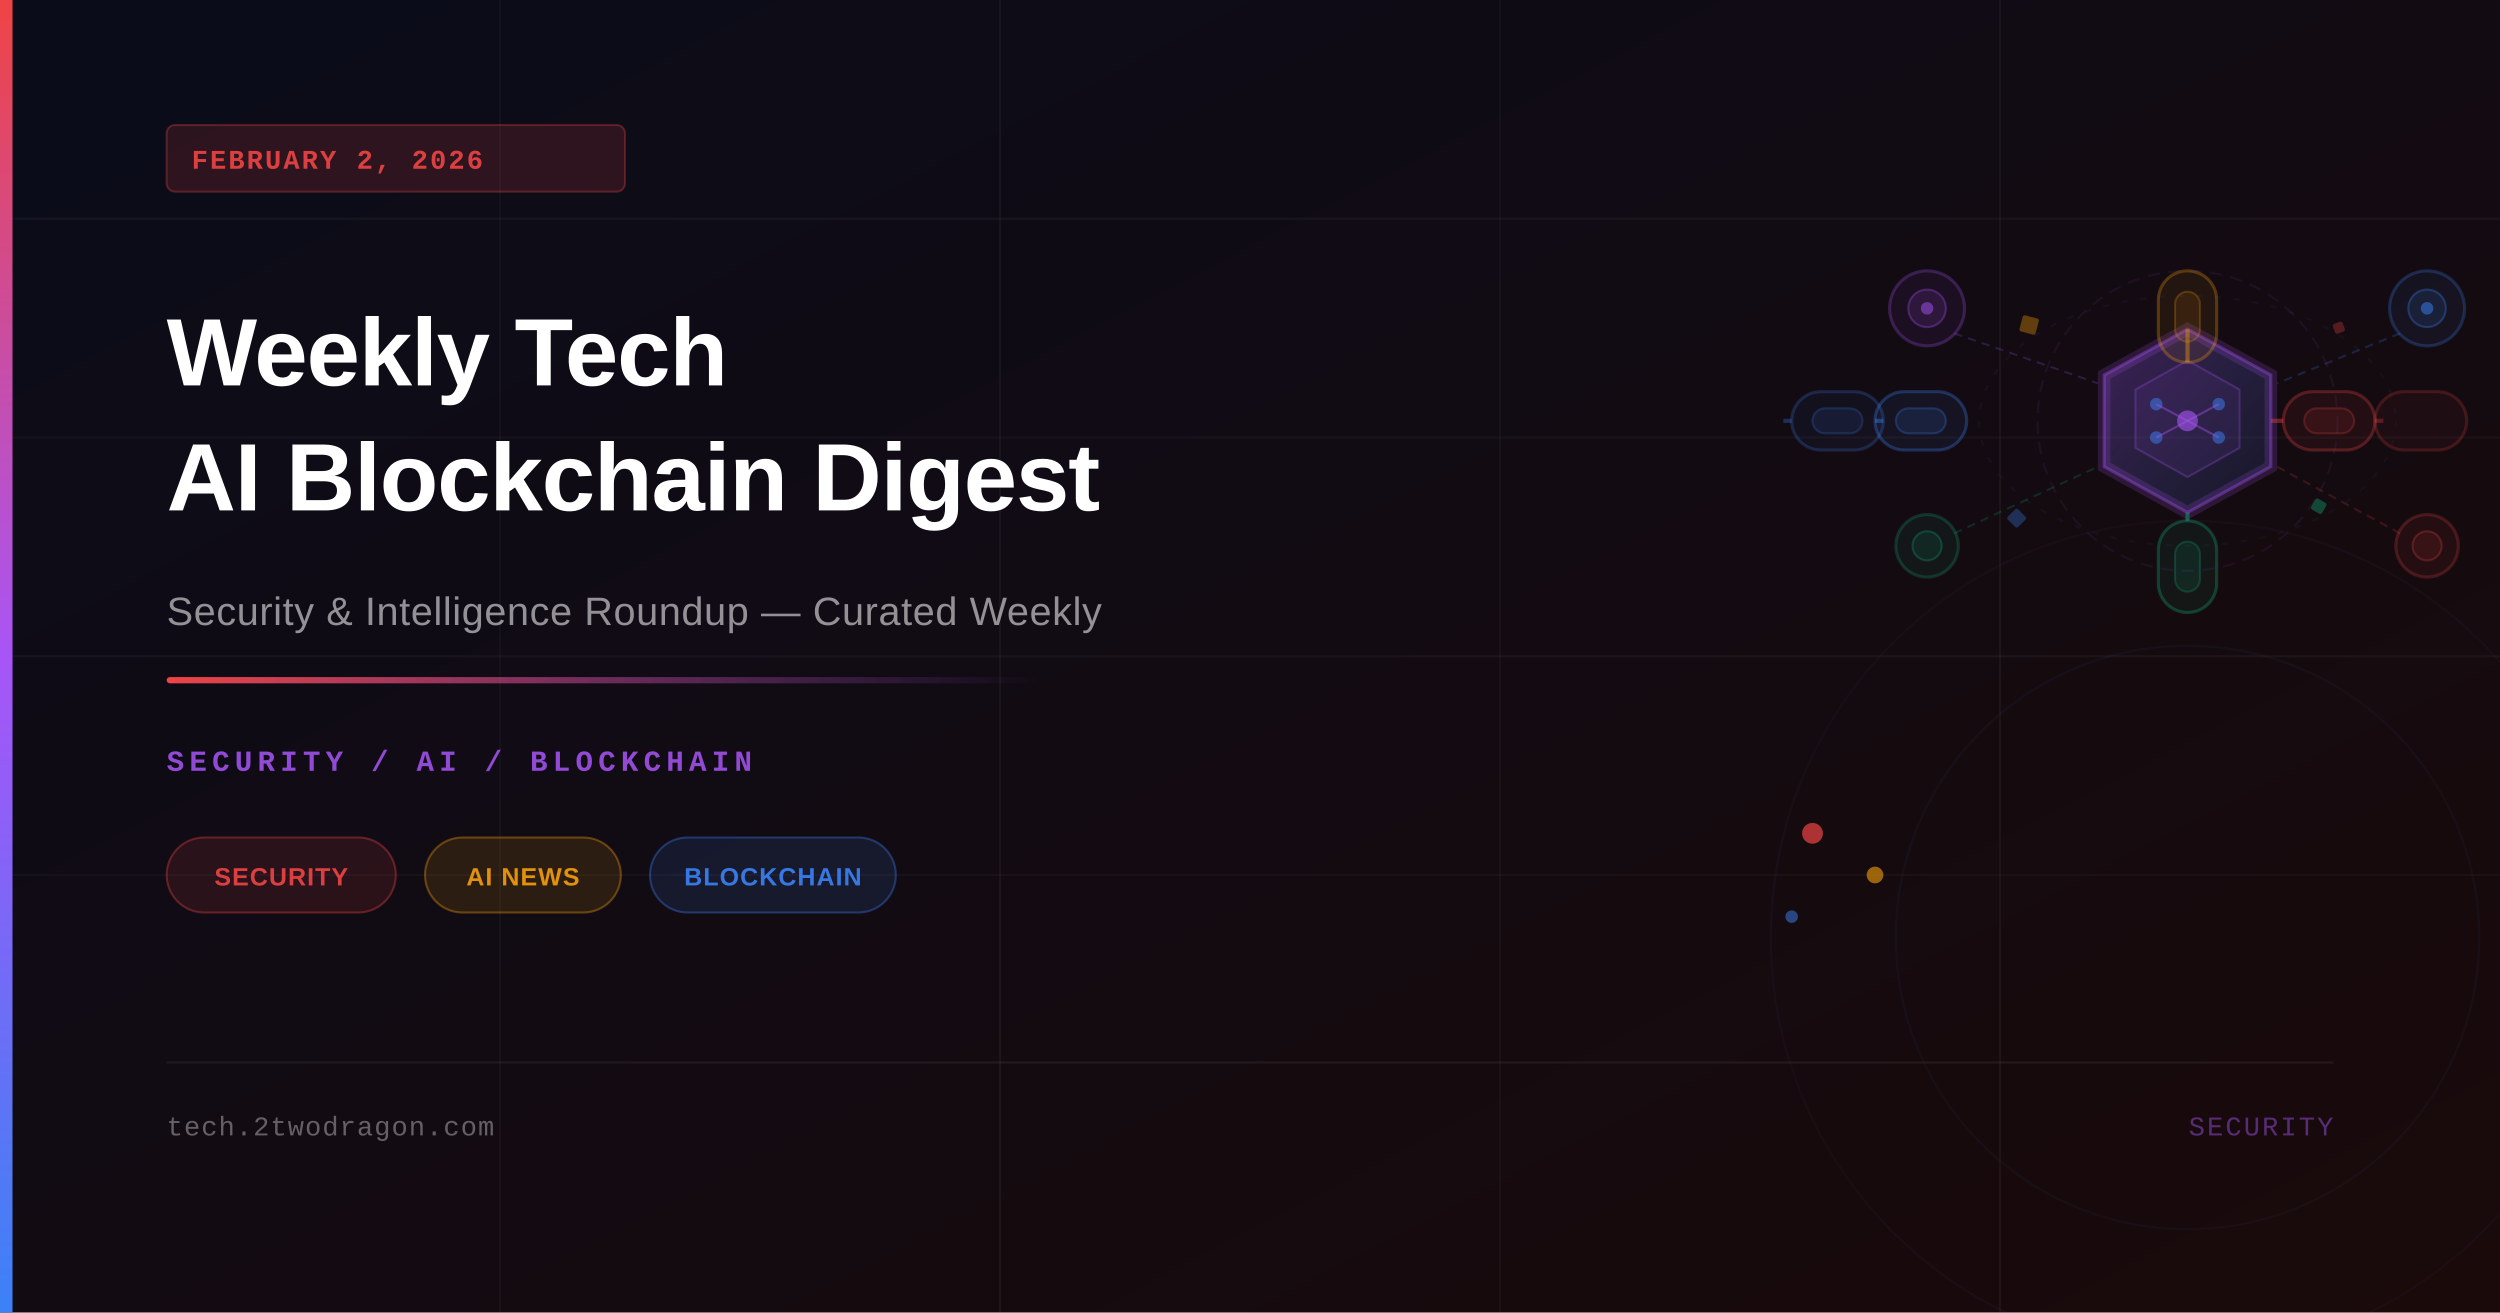
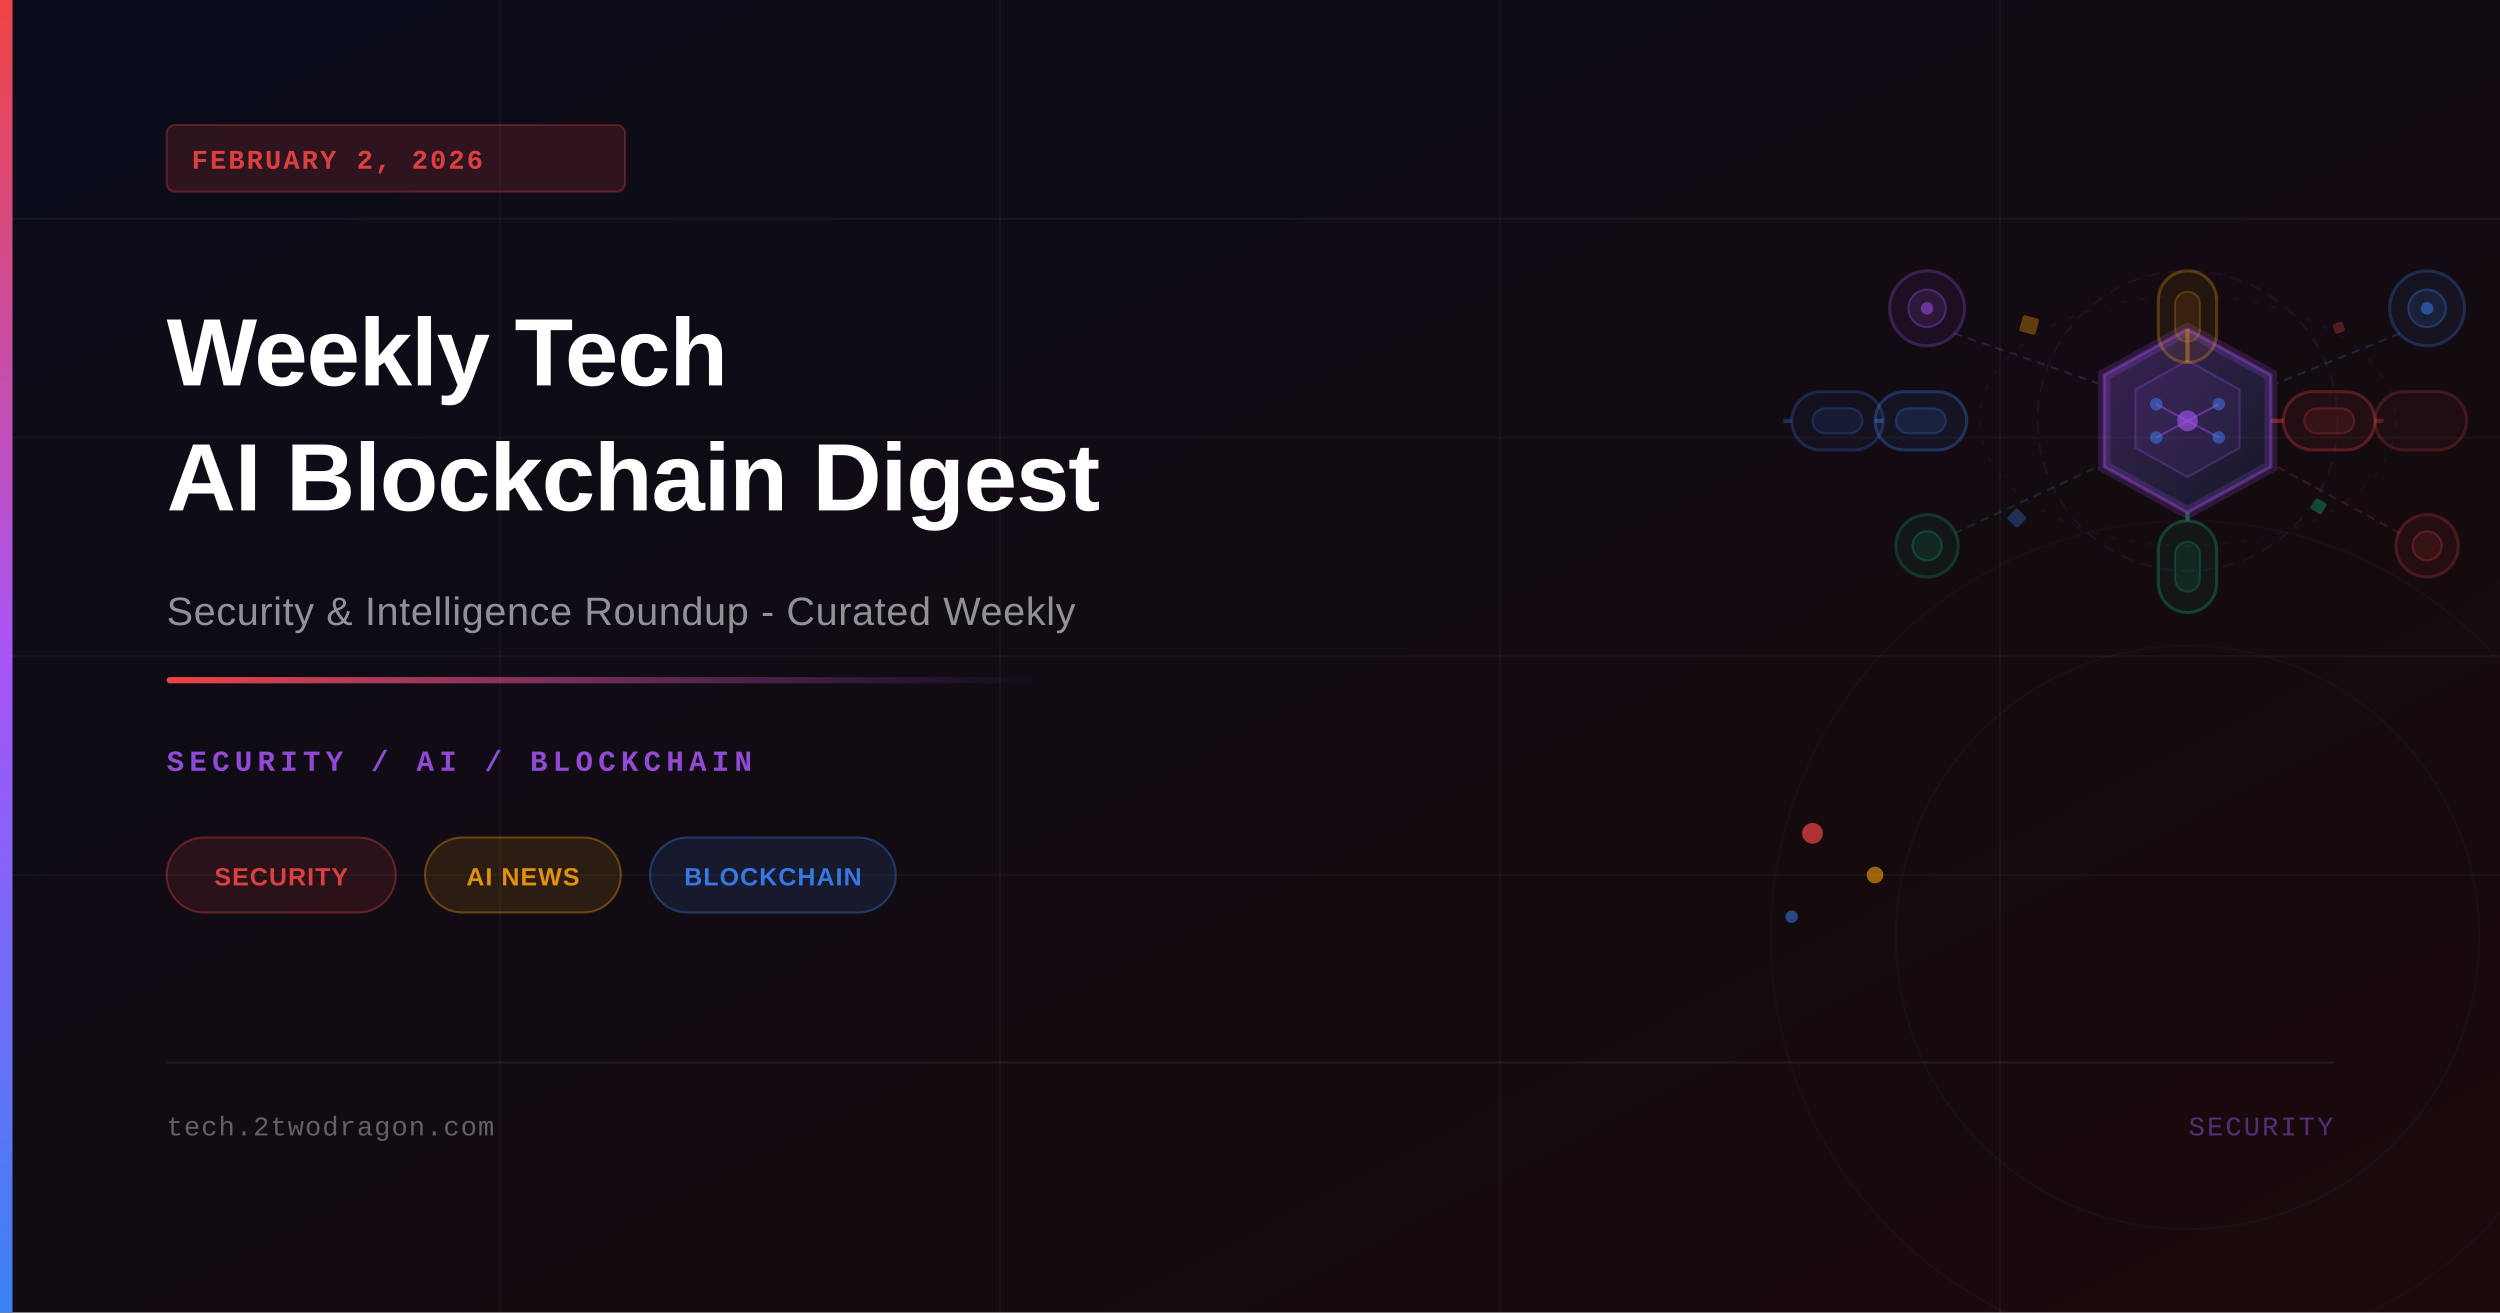
<svg xmlns="http://www.w3.org/2000/svg" viewBox="0 0 1200 630" width="1200" height="630">
  <defs>
    <linearGradient id="bgGrad" x1="0%" y1="0%" x2="100%" y2="100%">
      <stop offset="0%" style="stop-color:#0a0c1a;stop-opacity:1" />
      <stop offset="100%" style="stop-color:#1a0a0a;stop-opacity:1" />
    </linearGradient>
    <linearGradient id="accentBar" x1="0%" y1="0%" x2="0%" y2="100%">
      <stop offset="0%" style="stop-color:#ef4444;stop-opacity:1" />
      <stop offset="50%" style="stop-color:#a855f7;stop-opacity:1" />
      <stop offset="100%" style="stop-color:#3b82f6;stop-opacity:1" />
    </linearGradient>
    <linearGradient id="accentLine" x1="0%" y1="0%" x2="100%" y2="0%">
      <stop offset="0%" style="stop-color:#ef4444;stop-opacity:1" />
      <stop offset="100%" style="stop-color:#a855f7;stop-opacity:0" />
    </linearGradient>
    <linearGradient id="chainGlow" x1="0%" y1="0%" x2="100%" y2="100%">
      <stop offset="0%" style="stop-color:#a855f7;stop-opacity:0.3" />
      <stop offset="100%" style="stop-color:#3b82f6;stop-opacity:0.1" />
    </linearGradient>
  </defs>
  <rect width="1200" height="630" fill="url(#bgGrad)" />
  <line x1="0" y1="105" x2="1200" y2="105" stroke="rgba(255,255,255,0.04)" stroke-width="1" />
  <line x1="0" y1="210" x2="1200" y2="210" stroke="rgba(255,255,255,0.03)" stroke-width="1" />
  <line x1="0" y1="315" x2="1200" y2="315" stroke="rgba(255,255,255,0.04)" stroke-width="1" />
  <line x1="0" y1="420" x2="1200" y2="420" stroke="rgba(255,255,255,0.03)" stroke-width="1" />
  <line x1="240" y1="0" x2="240" y2="630" stroke="rgba(255,255,255,0.03)" stroke-width="1" />
  <line x1="480" y1="0" x2="480" y2="630" stroke="rgba(255,255,255,0.04)" stroke-width="1" />
  <line x1="720" y1="0" x2="720" y2="630" stroke="rgba(255,255,255,0.03)" stroke-width="1" />
  <line x1="960" y1="0" x2="960" y2="630" stroke="rgba(255,255,255,0.04)" stroke-width="1" />
  <polygon points="1010,180 1050,158 1090,180 1090,224 1050,246 1010,224" fill="url(#chainGlow)" stroke="rgba(168,85,247,0.35)" stroke-width="1.5" />
  <polygon points="1010,180 1050,158 1090,180 1090,224 1050,246 1010,224" fill="none" stroke="rgba(168,85,247,0.18)" stroke-width="6" />
  <polygon points="1025,187 1050,173 1075,187 1075,215 1050,229 1025,215" fill="rgba(168,85,247,0.08)" stroke="rgba(168,85,247,0.25)" stroke-width="1" />
  <circle cx="1050" cy="202" r="5" fill="rgba(168,85,247,0.6)" />
  <circle cx="1035" cy="194" r="3" fill="rgba(59,130,246,0.5)" />
  <circle cx="1065" cy="194" r="3" fill="rgba(59,130,246,0.5)" />
  <circle cx="1035" cy="210" r="3" fill="rgba(59,130,246,0.5)" />
  <circle cx="1065" cy="210" r="3" fill="rgba(59,130,246,0.5)" />
  <line x1="1035" y1="194" x2="1050" y2="202" stroke="rgba(168,85,247,0.4)" stroke-width="1" />
  <line x1="1065" y1="194" x2="1050" y2="202" stroke="rgba(168,85,247,0.4)" stroke-width="1" />
  <line x1="1035" y1="210" x2="1050" y2="202" stroke="rgba(168,85,247,0.4)" stroke-width="1" />
  <line x1="1065" y1="210" x2="1050" y2="202" stroke="rgba(168,85,247,0.4)" stroke-width="1" />
  <rect x="900" y="188" width="44" height="28" rx="14" fill="rgba(59,130,246,0.08)" stroke="rgba(59,130,246,0.3)" stroke-width="1.5" />
  <rect x="910" y="196" width="24" height="12" rx="6" fill="rgba(59,130,246,0.12)" stroke="rgba(59,130,246,0.25)" stroke-width="1" />
  <rect x="860" y="188" width="44" height="28" rx="14" fill="rgba(59,130,246,0.06)" stroke="rgba(59,130,246,0.22)" stroke-width="1.5" />
  <rect x="870" y="196" width="24" height="12" rx="6" fill="rgba(59,130,246,0.10)" stroke="rgba(59,130,246,0.2)" stroke-width="1" />
  <line x1="904" y1="202" x2="900" y2="202" stroke="rgba(59,130,246,0.4)" stroke-width="2" />
  <line x1="860" y1="202" x2="856" y2="202" stroke="rgba(59,130,246,0.3)" stroke-width="2" />
  <rect x="1096" y="188" width="44" height="28" rx="14" fill="rgba(239,68,68,0.07)" stroke="rgba(239,68,68,0.28)" stroke-width="1.5" />
  <rect x="1106" y="196" width="24" height="12" rx="6" fill="rgba(239,68,68,0.1)" stroke="rgba(239,68,68,0.22)" stroke-width="1" />
  <rect x="1140" y="188" width="44" height="28" rx="14" fill="rgba(239,68,68,0.05)" stroke="rgba(239,68,68,0.2)" stroke-width="1.5" />
  <line x1="1090" y1="202" x2="1096" y2="202" stroke="rgba(239,68,68,0.4)" stroke-width="2" />
  <line x1="1140" y1="202" x2="1144" y2="202" stroke="rgba(239,68,68,0.3)" stroke-width="2" />
  <rect x="1036" y="130" width="28" height="44" rx="14" fill="rgba(245,158,11,0.07)" stroke="rgba(245,158,11,0.28)" stroke-width="1.5" />
  <rect x="1044" y="140" width="12" height="24" rx="6" fill="rgba(245,158,11,0.1)" stroke="rgba(245,158,11,0.22)" stroke-width="1" />
  <line x1="1050" y1="158" x2="1050" y2="174" stroke="rgba(245,158,11,0.4)" stroke-width="2" />
  <rect x="1036" y="250" width="28" height="44" rx="14" fill="rgba(16,185,129,0.07)" stroke="rgba(16,185,129,0.28)" stroke-width="1.5" />
  <rect x="1044" y="260" width="12" height="24" rx="6" fill="rgba(16,185,129,0.1)" stroke="rgba(16,185,129,0.22)" stroke-width="1" />
  <line x1="1050" y1="246" x2="1050" y2="250" stroke="rgba(16,185,129,0.4)" stroke-width="2" />
  <circle cx="925" cy="148" r="18" fill="rgba(168,85,247,0.07)" stroke="rgba(168,85,247,0.25)" stroke-width="1.5" />
  <circle cx="925" cy="148" r="9" fill="rgba(168,85,247,0.12)" stroke="rgba(168,85,247,0.3)" stroke-width="1" />
  <circle cx="925" cy="148" r="3" fill="rgba(168,85,247,0.5)" />
  <line x1="938" y1="160" x2="1007" y2="184" stroke="rgba(168,85,247,0.2)" stroke-width="1" stroke-dasharray="4,3" />
  <circle cx="1165" cy="148" r="18" fill="rgba(59,130,246,0.07)" stroke="rgba(59,130,246,0.25)" stroke-width="1.5" />
  <circle cx="1165" cy="148" r="9" fill="rgba(59,130,246,0.12)" stroke="rgba(59,130,246,0.3)" stroke-width="1" />
  <circle cx="1165" cy="148" r="3" fill="rgba(59,130,246,0.5)" />
  <line x1="1152" y1="160" x2="1093" y2="184" stroke="rgba(59,130,246,0.2)" stroke-width="1" stroke-dasharray="4,3" />
  <circle cx="925" cy="262" r="15" fill="rgba(16,185,129,0.07)" stroke="rgba(16,185,129,0.22)" stroke-width="1.5" />
  <circle cx="925" cy="262" r="7" fill="rgba(16,185,129,0.1)" stroke="rgba(16,185,129,0.25)" stroke-width="1" />
  <line x1="938" y1="256" x2="1007" y2="224" stroke="rgba(16,185,129,0.18)" stroke-width="1" stroke-dasharray="4,3" />
  <circle cx="1165" cy="262" r="15" fill="rgba(239,68,68,0.07)" stroke="rgba(239,68,68,0.22)" stroke-width="1.5" />
  <circle cx="1165" cy="262" r="7" fill="rgba(239,68,68,0.1)" stroke="rgba(239,68,68,0.25)" stroke-width="1" />
  <line x1="1152" y1="256" x2="1093" y2="224" stroke="rgba(239,68,68,0.18)" stroke-width="1" stroke-dasharray="4,3" />
  <ellipse cx="1050" cy="202" rx="72" ry="72" fill="none" stroke="rgba(168,85,247,0.08)" stroke-width="1" stroke-dasharray="6,4" />
  <ellipse cx="1050" cy="202" rx="100" ry="60" fill="none" stroke="rgba(59,130,246,0.06)" stroke-width="1" stroke-dasharray="3,6" />
  <rect x="970" y="152" width="8" height="8" rx="1" fill="rgba(245,158,11,0.35)" transform="rotate(15,974,156)" />
  <rect x="1110" y="240" width="6" height="6" rx="1" fill="rgba(16,185,129,0.35)" transform="rotate(30,1113,243)" />
  <rect x="1120" y="155" width="5" height="5" rx="1" fill="rgba(239,68,68,0.3)" transform="rotate(-20,1122,157)" />
  <rect x="965" y="245" width="7" height="7" rx="1" fill="rgba(59,130,246,0.3)" transform="rotate(45,968,248)" />
  <circle cx="870" cy="400" r="5" fill="rgba(239,68,68,0.7)" />
  <circle cx="900" cy="420" r="4" fill="rgba(245,158,11,0.6)" />
  <circle cx="860" cy="440" r="3" fill="rgba(59,130,246,0.5)" />
  <circle cx="1050" cy="450" r="200" fill="none" stroke="rgba(168,85,247,0.04)" stroke-width="1" />
  <circle cx="1050" cy="450" r="140" fill="none" stroke="rgba(59,130,246,0.05)" stroke-width="1" />
  <rect x="0" y="0" width="6" height="630" fill="url(#accentBar)" />
  <rect x="80" y="60" width="220" height="32" rx="4" fill="rgba(239,68,68,0.15)" stroke="rgba(239,68,68,0.3)" stroke-width="1" />
  <text x="92" y="81" font-family="'Courier New', monospace" font-size="13" font-weight="600" fill="rgba(239,68,68,0.9)" letter-spacing="1">FEBRUARY 2, 2026</text>
  <text x="80" y="185" font-family="'Arial', 'Helvetica Neue', sans-serif" font-size="46" font-weight="700" fill="white" letter-spacing="-0.5">Weekly Tech</text>
  <text x="80" y="245" font-family="'Arial', 'Helvetica Neue', sans-serif" font-size="46" font-weight="700" fill="white" letter-spacing="-0.5">AI Blockchain Digest</text>
-   <text x="80" y="300" font-family="'Arial', 'Helvetica Neue', sans-serif" font-size="19" fill="rgba(255,255,255,0.55)" letter-spacing="0.3">Security &amp; Intelligence Roundup — Curated Weekly</text>
+   <text x="80" y="300" font-family="'Arial', 'Helvetica Neue', sans-serif" font-size="19" fill="rgba(255,255,255,0.55)" letter-spacing="0.3">Security &amp; Intelligence Roundup - Curated Weekly</text>
  <rect x="80" y="325" width="420" height="3" rx="1.5" fill="url(#accentLine)" />
  <text x="80" y="370" font-family="'Courier New', monospace" font-size="14" font-weight="600" fill="rgba(168,85,247,0.85)" letter-spacing="2.5">SECURITY / AI / BLOCKCHAIN</text>
  <rect x="80" y="402" width="110" height="36" rx="18" fill="rgba(239,68,68,0.12)" stroke="rgba(239,68,68,0.35)" stroke-width="1" />
  <text x="135" y="425" font-family="'Arial', sans-serif" font-size="12" font-weight="600" fill="rgba(239,68,68,0.9)" text-anchor="middle" letter-spacing="0.5">SECURITY</text>
  <rect x="204" y="402" width="94" height="36" rx="18" fill="rgba(245,158,11,0.12)" stroke="rgba(245,158,11,0.35)" stroke-width="1" />
  <text x="251" y="425" font-family="'Arial', sans-serif" font-size="12" font-weight="600" fill="rgba(245,158,11,0.9)" text-anchor="middle" letter-spacing="0.5">AI NEWS</text>
  <rect x="312" y="402" width="118" height="36" rx="18" fill="rgba(59,130,246,0.12)" stroke="rgba(59,130,246,0.35)" stroke-width="1" />
  <text x="371" y="425" font-family="'Arial', sans-serif" font-size="12" font-weight="600" fill="rgba(59,130,246,0.9)" text-anchor="middle" letter-spacing="0.5">BLOCKCHAIN</text>
  <line x1="80" y1="510" x2="1120" y2="510" stroke="rgba(255,255,255,0.06)" stroke-width="1" />
  <text x="80" y="545" font-family="'Courier New', monospace" font-size="13" fill="rgba(255,255,255,0.35)" letter-spacing="0.5">tech.2twodragon.com</text>
  <text x="1120" y="545" font-family="'Courier New', monospace" font-size="13" fill="rgba(168,85,247,0.45)" text-anchor="end" letter-spacing="1">SECURITY</text>
</svg>
